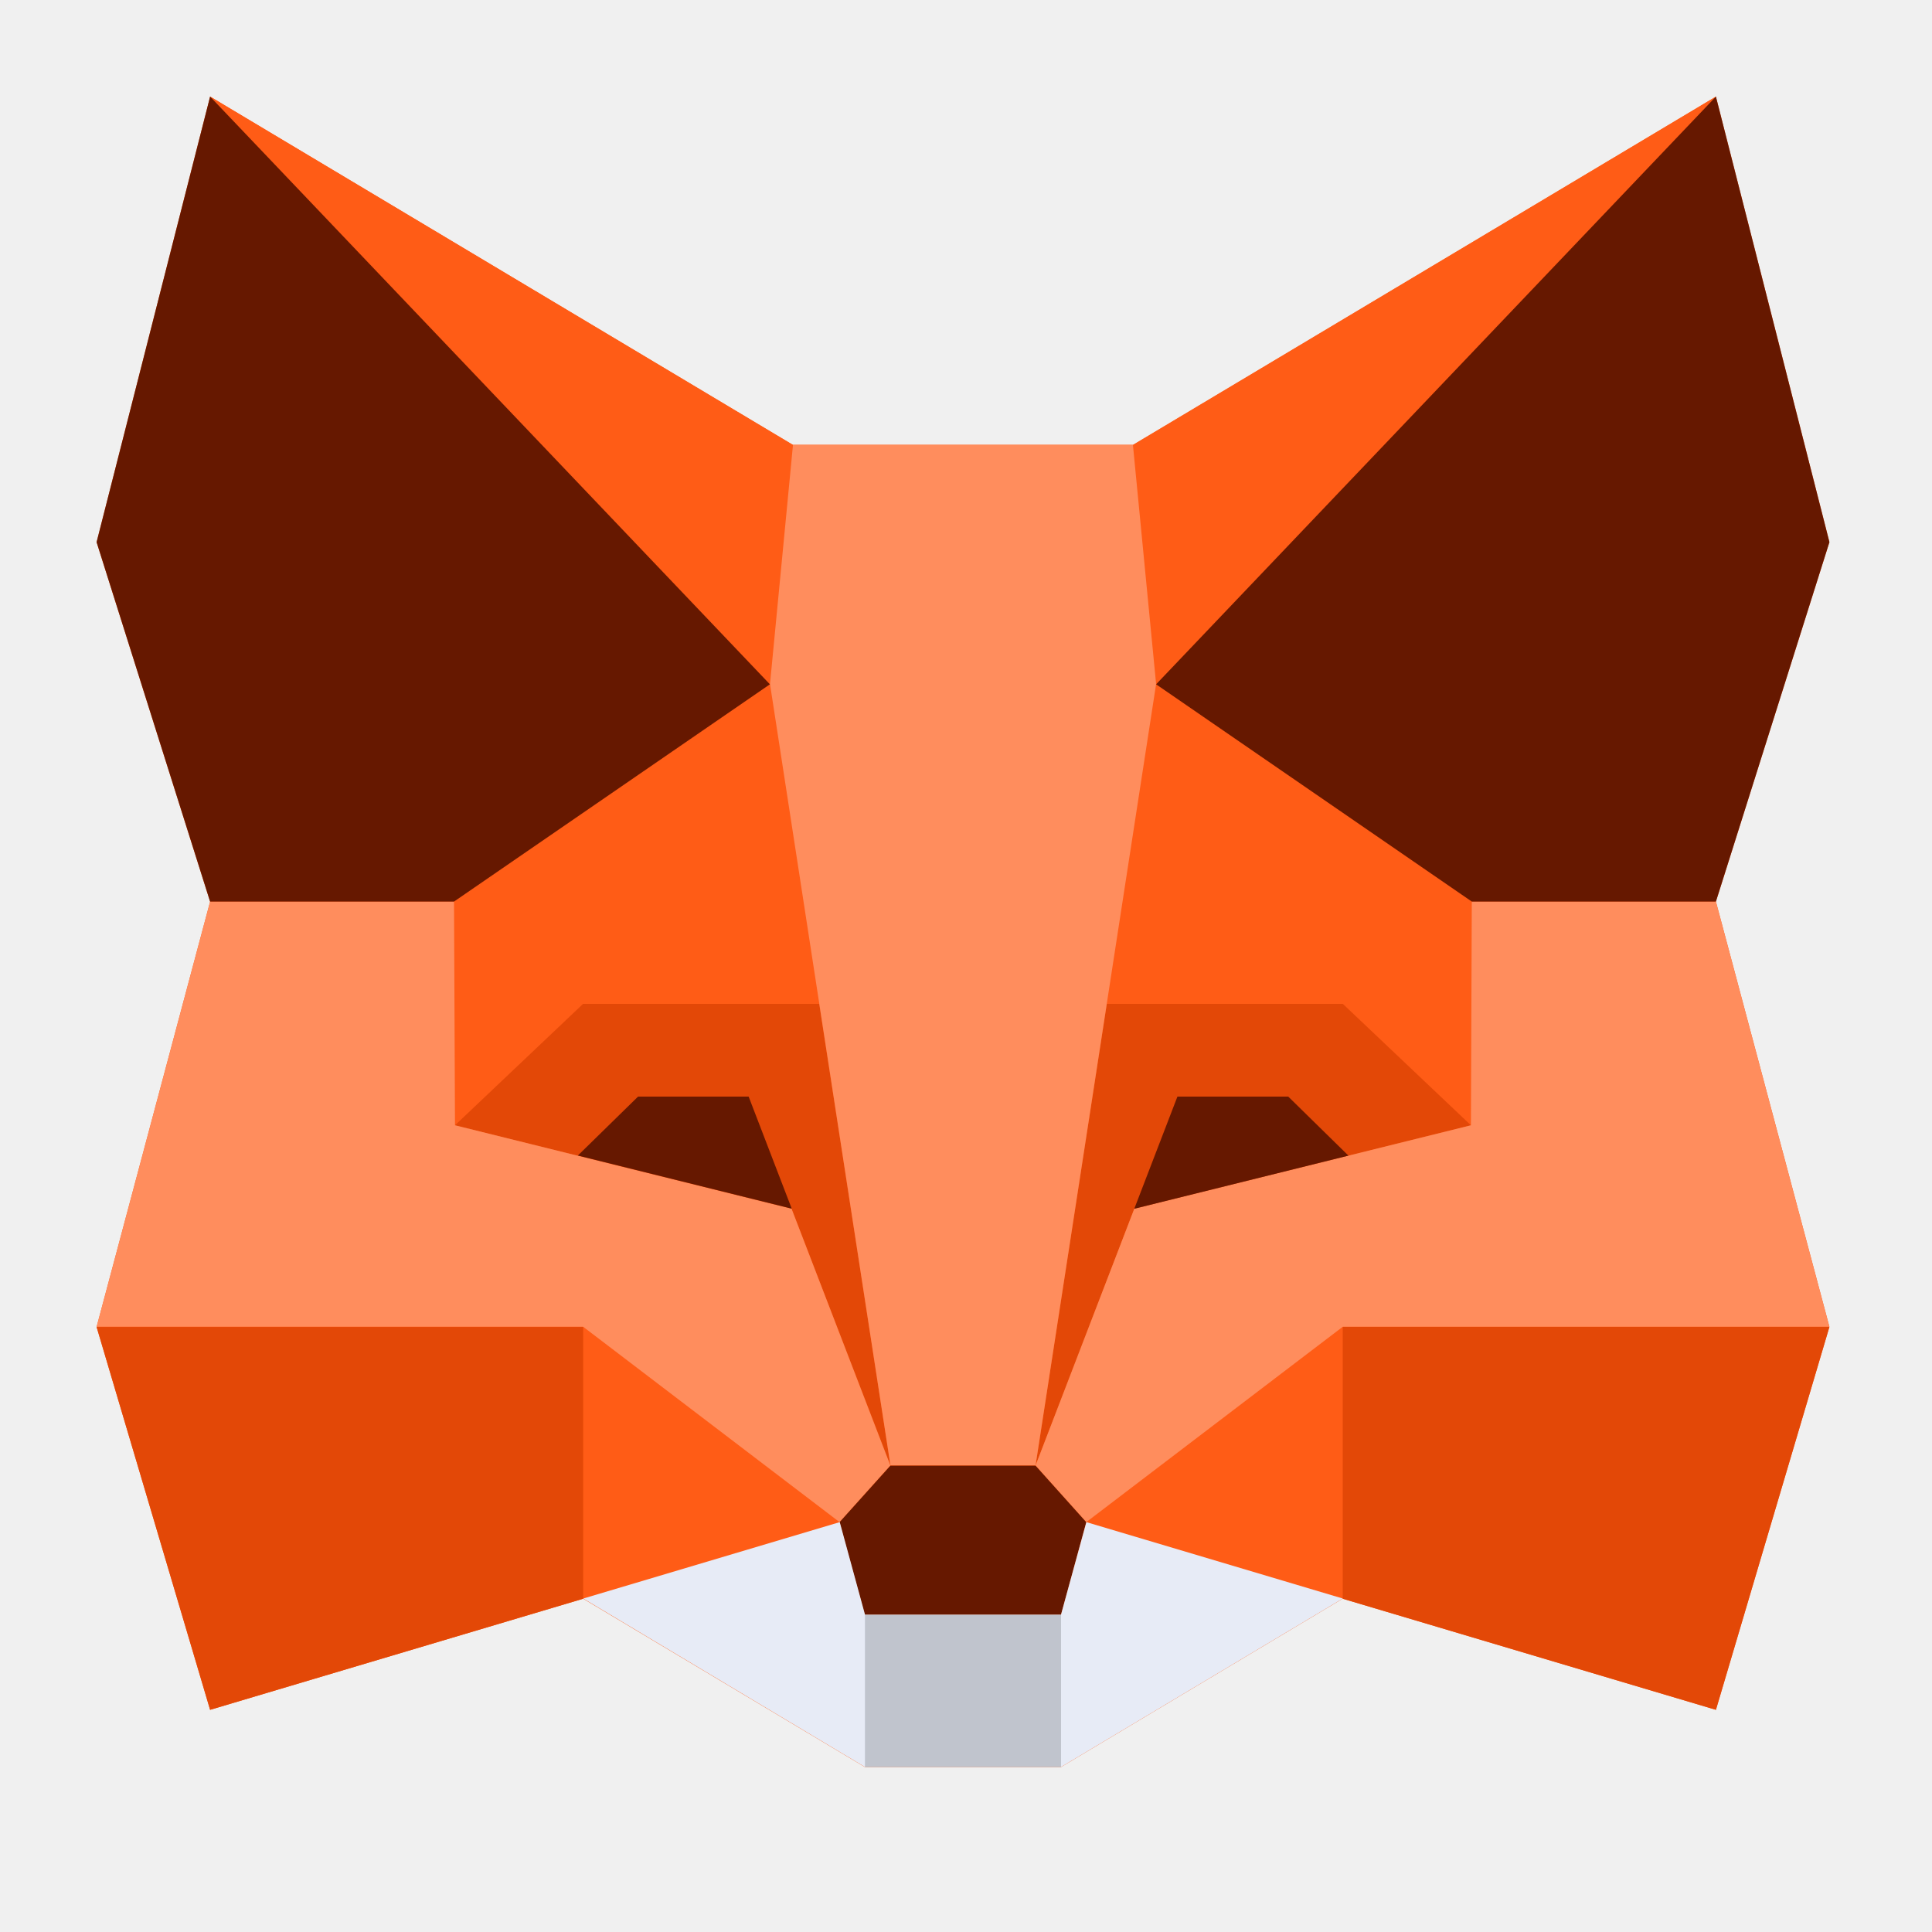
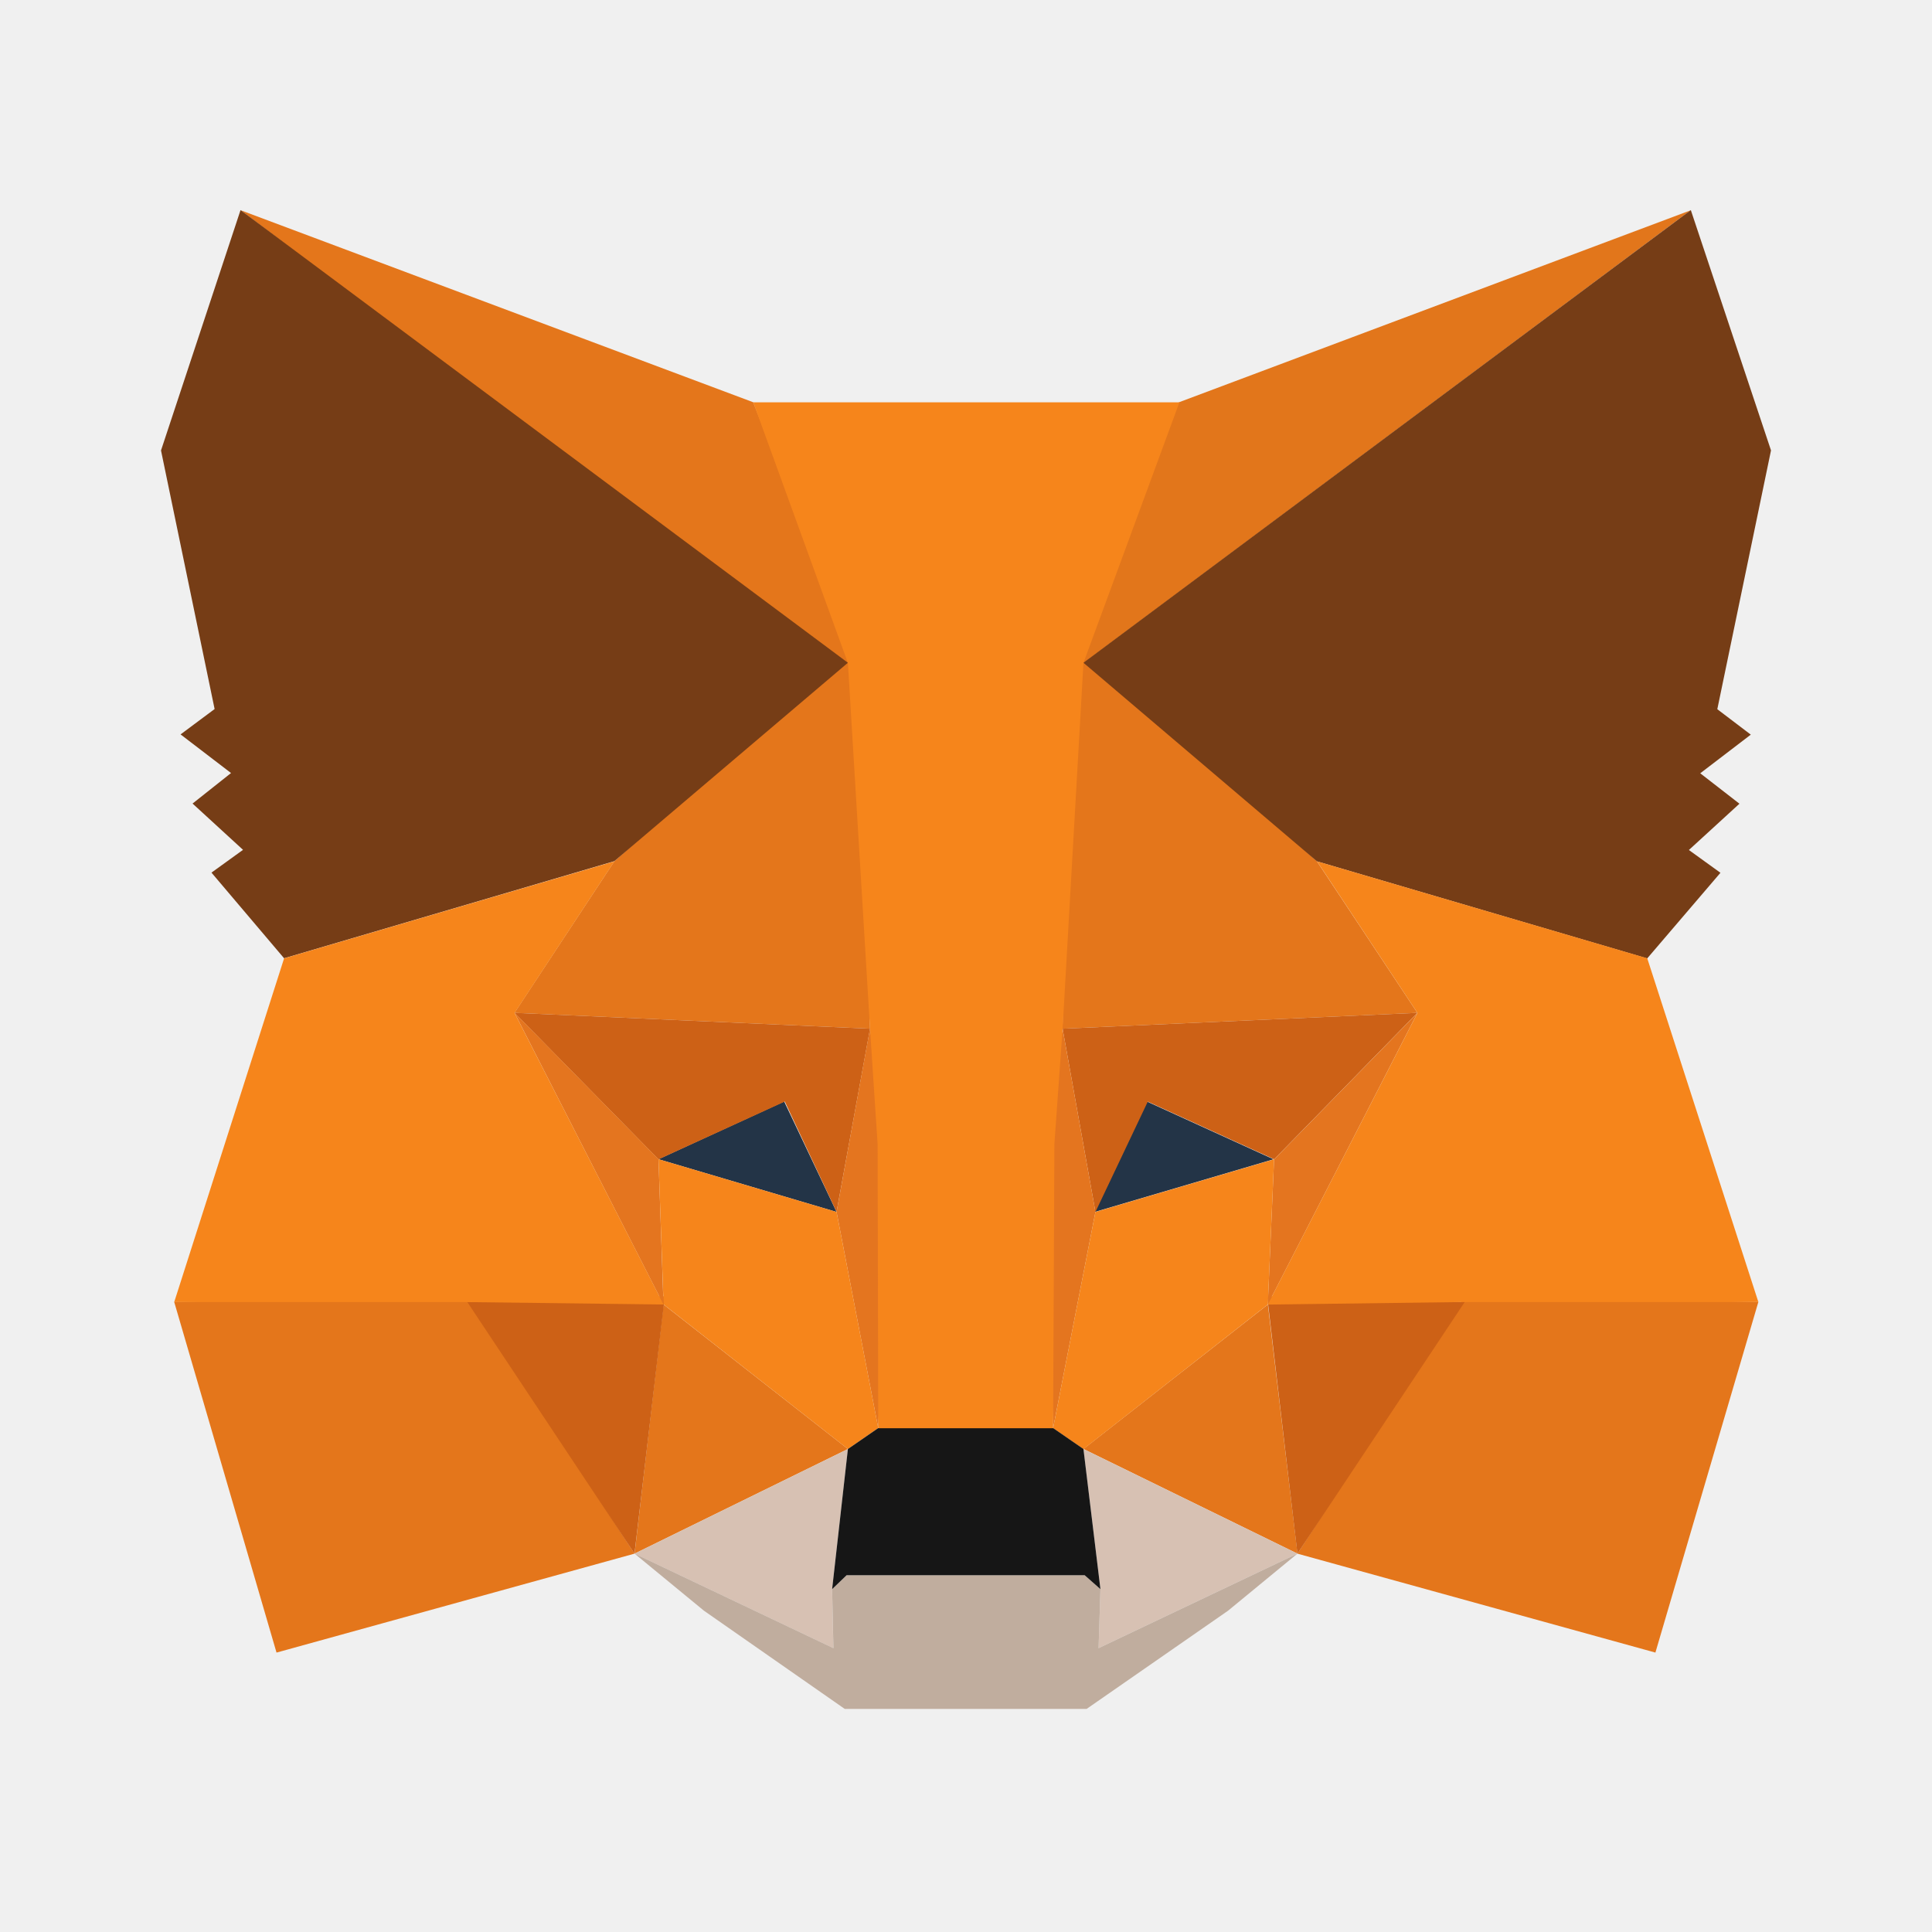
- <svg xmlns="http://www.w3.org/2000/svg" fill="none" viewBox="0 0 20 20">
-   <g clip-path="url(#a)">
-     <path fill="#FF5C16" d="m17.763 17.7-3.864-1.15-2.914 1.742H8.952L6.037 16.55 2.175 17.7 1 13.736l1.175-4.402L1 5.613 2.175 1l6.034 3.605h3.519L17.763 1l1.175 4.612-1.175 3.721 1.175 4.402-1.175 3.966Z" />
-     <path fill="#FF5C16" d="M2.176 1 8.21 4.608l-.24 2.476L2.176 1Zm3.862 12.737 2.655 2.022-2.655.791v-2.813Zm2.443-3.344-.51-3.307-3.267 2.249-.002-.001v.001l.01 2.315 1.325-1.257H8.48ZM17.763 1l-6.035 3.608.24 2.476L17.762 1ZM13.9 13.737l-2.656 2.022 2.656.791v-2.813Zm1.335-4.402v-.002l-.001.001-3.267-2.248-.51 3.307H13.9l1.325 1.257.01-2.315Z" />
-     <path fill="#E34807" d="M6.037 16.55 2.175 17.7 1 13.737h5.037v2.814Zm2.443-6.159.738 4.781-1.023-2.658-3.485-.865 1.326-1.257H8.48Zm5.42 6.159 3.863 1.15 1.175-3.964H13.9v2.814Zm-2.442-6.159-.738 4.781 1.022-2.658 3.485-.865-1.326-1.257h-2.443Z" />
-     <path fill="#FF8D5D" d="m1 13.735 1.175-4.402H4.7l.01 2.316 3.484.864 1.023 2.658-.526.586-2.655-2.023H1Zm17.938 0-1.175-4.402h-2.527l-.009 2.316-3.485.864-1.022 2.658.525.586 2.656-2.023h5.037Zm-7.21-9.13H8.209l-.238 2.476 1.247 8.088h1.502l1.248-8.088-.24-2.476Z" />
-     <path fill="#661800" d="M2.175 1 1 5.612l1.175 3.721H4.7l3.27-2.249L2.175 1ZM7.75 11.352H6.605l-.623.61 2.214.55-.446-1.16ZM17.763 1l1.175 4.612-1.175 3.721h-2.527l-3.268-2.249L17.763 1Zm-5.574 10.352h1.147l.623.611-2.217.55.447-1.162Zm-1.205 5.363.261-.957-.525-.585H9.217l-.526.585.261.957" />
-     <path fill="#C0C4CD" d="M10.984 16.714v1.579H8.952v-1.579h2.032Z" />
-     <path fill="#E7EBF6" d="m6.038 16.548 2.916 1.744v-1.579l-.261-.956-2.655.791Zm7.863 0-2.917 1.744v-1.579l.262-.956 2.655.791Z" />
-   </g>
-   <defs>
-     <clipPath id="a">
-       <path fill="#fff" d="M1 1h18v17.366H1z" />
-     </clipPath>
-   </defs>
+ <svg xmlns="http://www.w3.org/2000/svg" viewBox="0 0 24 24" fill="none">
+   <path d="M21.004 2.61 13.2 8.432l1.443-3.434 6.36-2.386Z" fill="#E2761B" />
+   <path d="m2.988 2.61 7.741 5.876-1.372-3.489-6.369-2.386Zm15.208 13.492L16.117 19.3l4.447 1.229 1.279-4.356-3.647-.07Zm-16.032.071 1.271 4.356L7.882 19.3l-2.078-3.198-3.64.071Z" fill="#E4761B" />
+   <path d="m7.631 10.7-1.24 1.882 4.417.197-.157-4.765L7.63 10.7Zm8.73 0L13.3 7.959l-.101 4.82 4.408-.197-1.248-1.883Zm-8.479 8.6 2.651-1.3-2.29-1.795-.36 3.095ZM13.46 18l2.658 1.3-.368-3.095L13.459 18Z" fill="#E4761B" />
+   <path d="M16.117 19.3 13.458 18l.212 1.741-.023.733 2.47-1.174Zm-8.235 0 2.47 1.174-.015-.733.196-1.74-2.65 1.299Z" fill="#D7C1B3" />
+   <path d="M10.392 15.055 8.18 14.4l1.561-.717.65 1.37Zm3.208 0 .65-1.37 1.57.716-2.22.654Z" fill="#233447" />
+   <path d="m7.882 19.3.377-3.198-2.455.071L7.882 19.3Zm7.859-3.198.376 3.198 2.079-3.127-2.455-.07Zm1.867-3.52-4.408.197.408 2.276.65-1.37 1.57.716 1.78-1.82Zm-9.428 1.82 1.569-.718.643 1.37.416-2.275-4.416-.197 1.788 1.82Z" fill="#CD6116" />
+   <path d="m6.392 12.582 1.85 3.623L8.18 14.4l-1.788-1.82Zm9.435 1.82-.078 1.803 1.859-3.623-1.78 1.82Zm-5.02-1.623-.415 2.276.518 2.686.117-3.537-.22-1.425Zm2.393 0-.212 1.417.094 3.545.526-2.686-.408-2.276Z" fill="#E4751F" />
+   <path d="m13.608 15.055-.526 2.686.377.26 2.29-1.796.078-1.804-2.22.654ZM8.18 14.4l.063 1.804L10.533 18l.377-.26-.518-2.685L8.18 14.4Z" fill="#F6851B" />
+   <path d="m13.647 20.474.023-.733-.196-.173h-2.957l-.18.173.016.733-2.47-1.174.862.709 1.749 1.22h3.004l1.757-1.22.862-.709-2.47 1.174Z" fill="#C0AD9E" />
+   <path d="m13.459 18-.377-.26H10.91l-.377.26-.196 1.741.18-.173h2.957l.196.173-.211-1.74Z" fill="#161616" />
+   <path d="M21.333 8.81 22 5.595l-.996-2.985-7.545 5.623L16.36 10.7l4.102 1.206.91-1.064-.392-.283.628-.575-.487-.378.628-.48-.416-.316ZM2 5.595l.666 3.213-.423.315.627.48-.478.379.627.575-.392.283.902 1.064 4.102-1.206 2.902-2.465L2.988 2.61 2 5.596Z" fill="#763D16" />
+   <path d="M20.462 11.904 16.361 10.7l1.247 1.883-1.86 3.623 2.448-.032h3.647l-1.38-4.269ZM7.632 10.7l-4.103 1.205-1.365 4.27h3.64l2.439.03-1.851-3.622 1.24-1.883Zm5.568 2.08.259-4.545 1.192-3.237H9.357l1.176 3.237.275 4.545.094 1.433.008 3.529h2.172l.016-3.529.102-1.433Z" fill="#F6851B" />
</svg>
